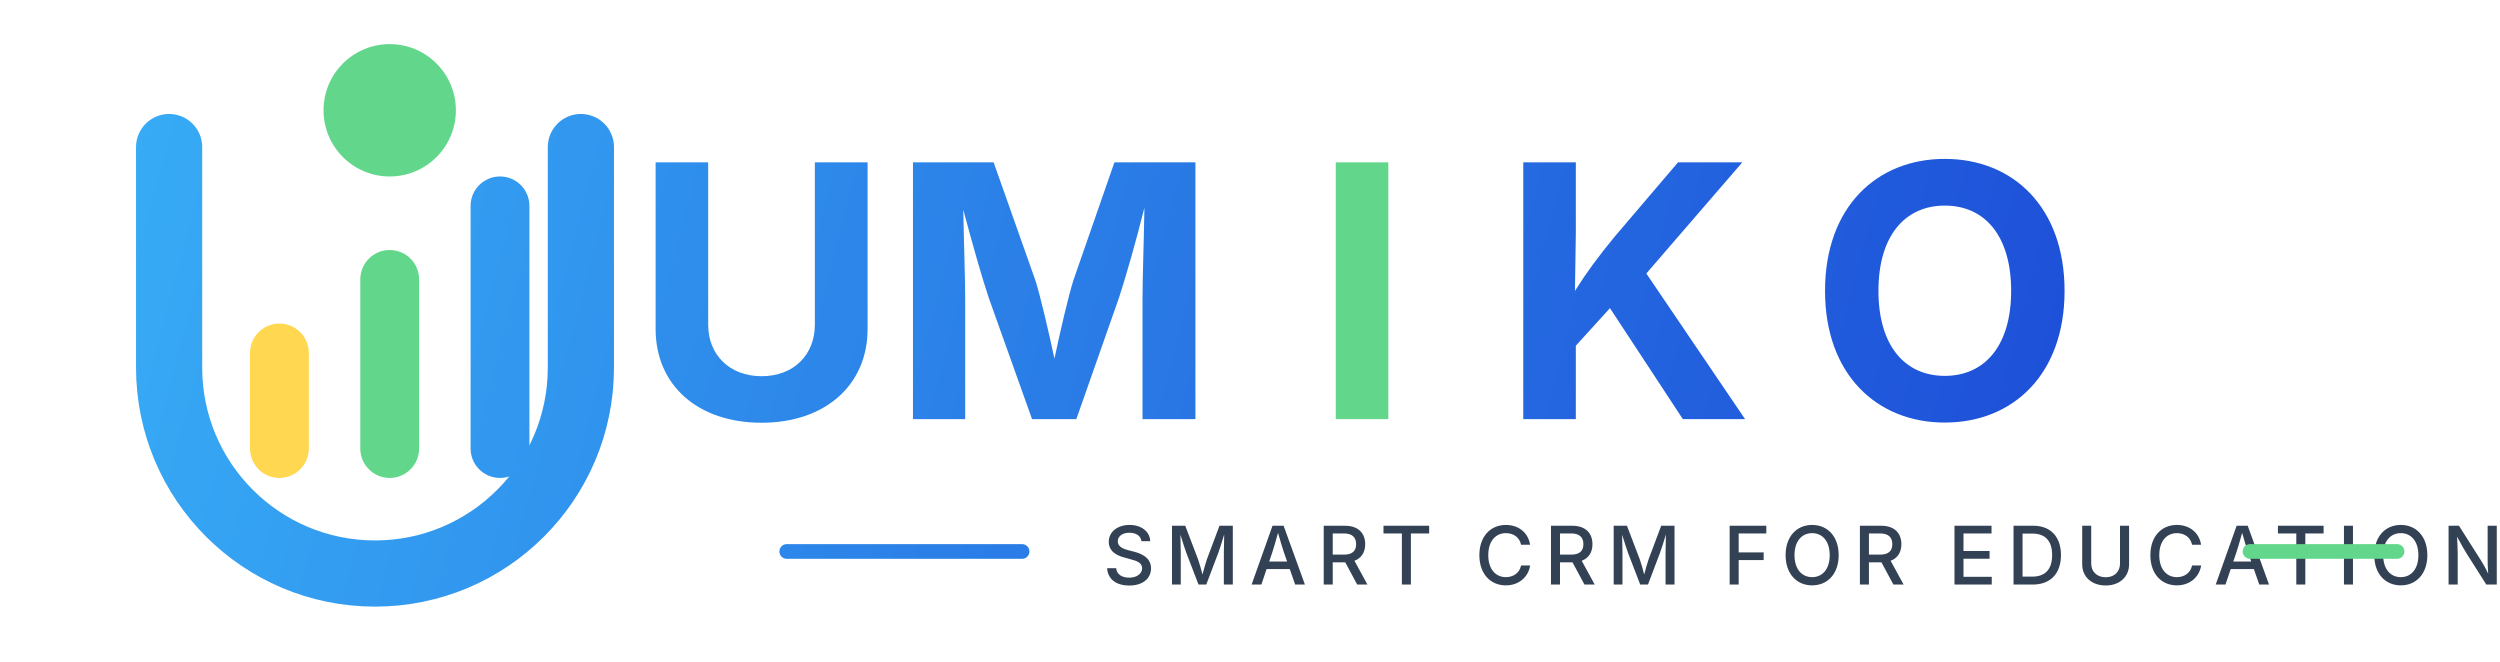
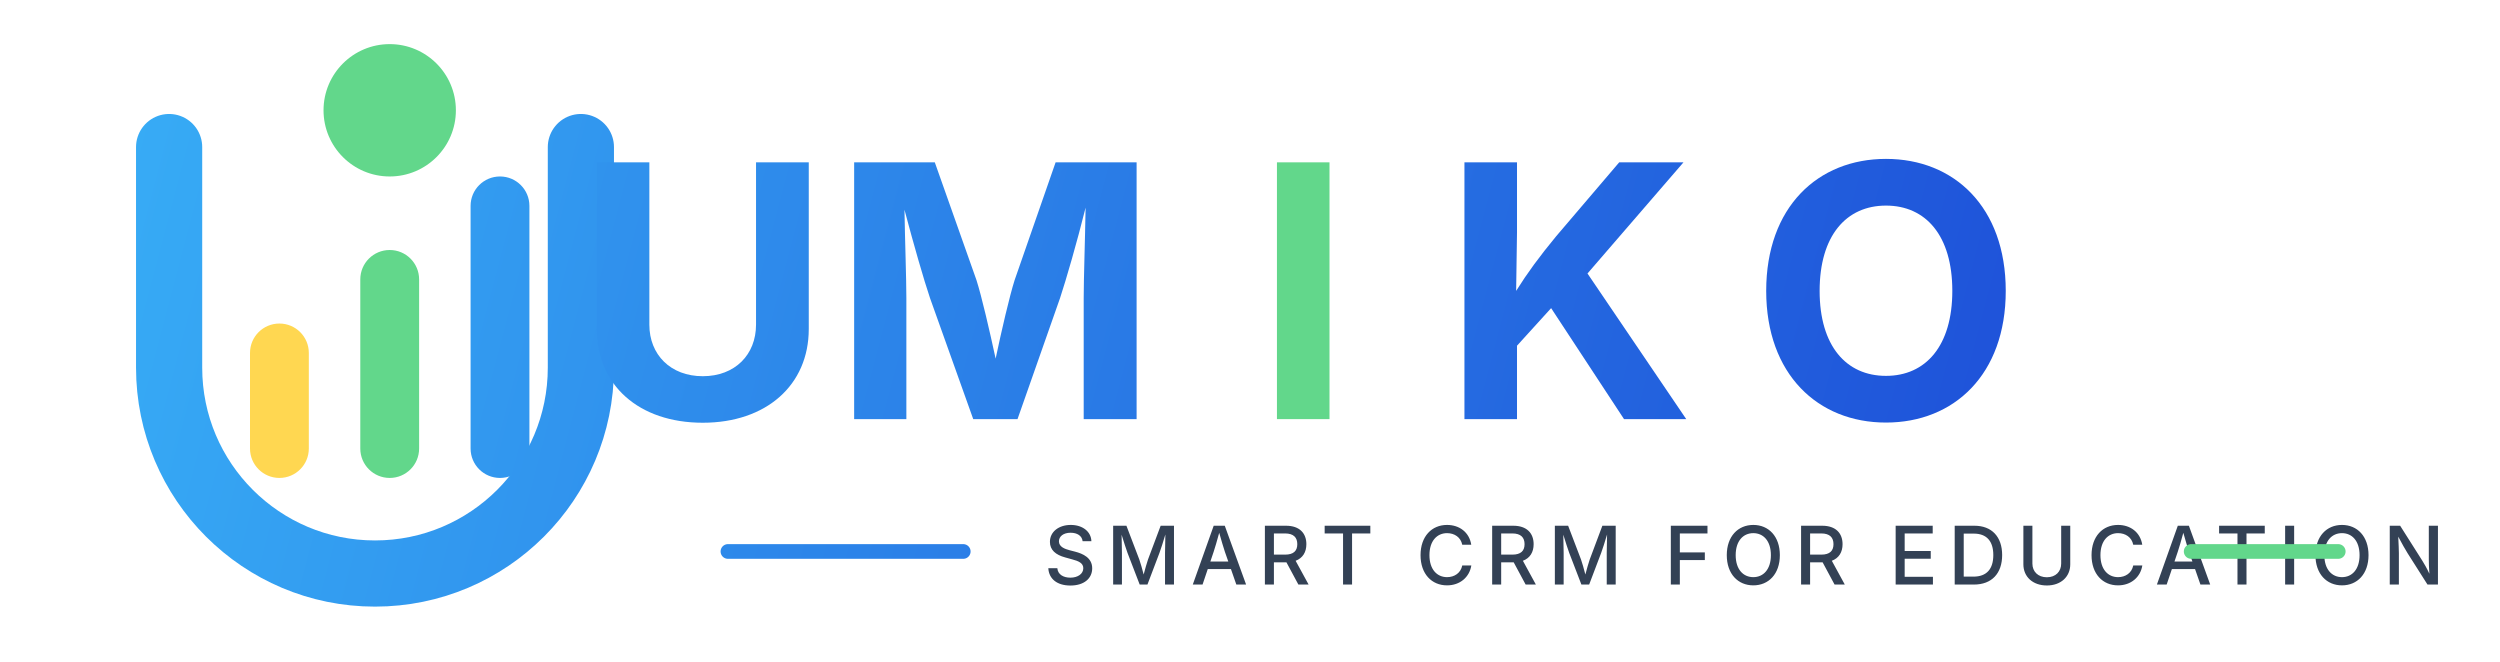
<svg xmlns="http://www.w3.org/2000/svg" width="680" height="180" viewBox="0 0 680 180" fill="none">
  <defs>
    <linearGradient id="umikoBlueWide" x1="20" y1="18" x2="560" y2="160" gradientUnits="userSpaceOnUse">
      <stop stop-color="#37ABF5" />
      <stop offset="1" stop-color="#1D4ED8" />
    </linearGradient>
  </defs>
  <g transform="translate(18 12)">
    <path d="M28 28V88C28 118.928 53.072 144 84 144C114.928 144 140 118.928 140 88V28" stroke="url(#umikoBlueWide)" stroke-width="18" stroke-linecap="round" stroke-linejoin="round" />
    <rect x="50" y="76" width="16" height="42" rx="8" fill="#FFD751" />
    <rect x="80" y="56" width="16" height="62" rx="8" fill="#62D78B" />
    <rect x="110" y="36" width="16" height="82" rx="8" fill="url(#umikoBlueWide)" />
    <circle cx="88" cy="18" r="18" fill="#62D78B" />
  </g>
  <g fill="url(#umikoBlueWide)" font-family="Inter, Segoe UI, Arial, sans-serif" font-weight="700">
-     <text x="172" y="114" font-size="96" letter-spacing="2">U</text>
-     <text x="242" y="114" font-size="96" letter-spacing="2">M</text>
-     <text x="408" y="114" font-size="96" letter-spacing="2">K</text>
-     <text x="492" y="114" font-size="96" letter-spacing="2">O</text>
+     <text x="156" y="114" font-size="96" letter-spacing="2">U</text>
+     <text x="226" y="114" font-size="96" letter-spacing="2">M</text>
+     <text x="392" y="114" font-size="96" letter-spacing="2">K</text>
+     <text x="476" y="114" font-size="96" letter-spacing="2">O</text>
  </g>
-   <text x="357" y="114" font-family="Inter, Segoe UI, Arial, sans-serif" font-size="96" font-weight="700" fill="#62D78B">I</text>
-   <line x1="214" y1="150" x2="278" y2="150" stroke="url(#umikoBlueWide)" stroke-width="4" stroke-linecap="round" />
-   <text x="300" y="159" fill="#334155" font-family="Inter, Segoe UI, Arial, sans-serif" font-size="22" font-weight="500" letter-spacing="2.8">
+   <text x="341" y="114" font-family="Inter, Segoe UI, Arial, sans-serif" font-size="96" font-weight="700" fill="#62D78B">I</text>
+   <line x1="198" y1="150" x2="262" y2="150" stroke="url(#umikoBlueWide)" stroke-width="4" stroke-linecap="round" />
+   <text x="284" y="159" fill="#334155" font-family="Inter, Segoe UI, Arial, sans-serif" font-size="22" font-weight="500" letter-spacing="2.8">
    SMART CRM FOR EDUCATION
  </text>
-   <line x1="612" y1="150" x2="652" y2="150" stroke="#62D78B" stroke-width="4" stroke-linecap="round" />
+   <line x1="596" y1="150" x2="636" y2="150" stroke="#62D78B" stroke-width="4" stroke-linecap="round" />
</svg>
